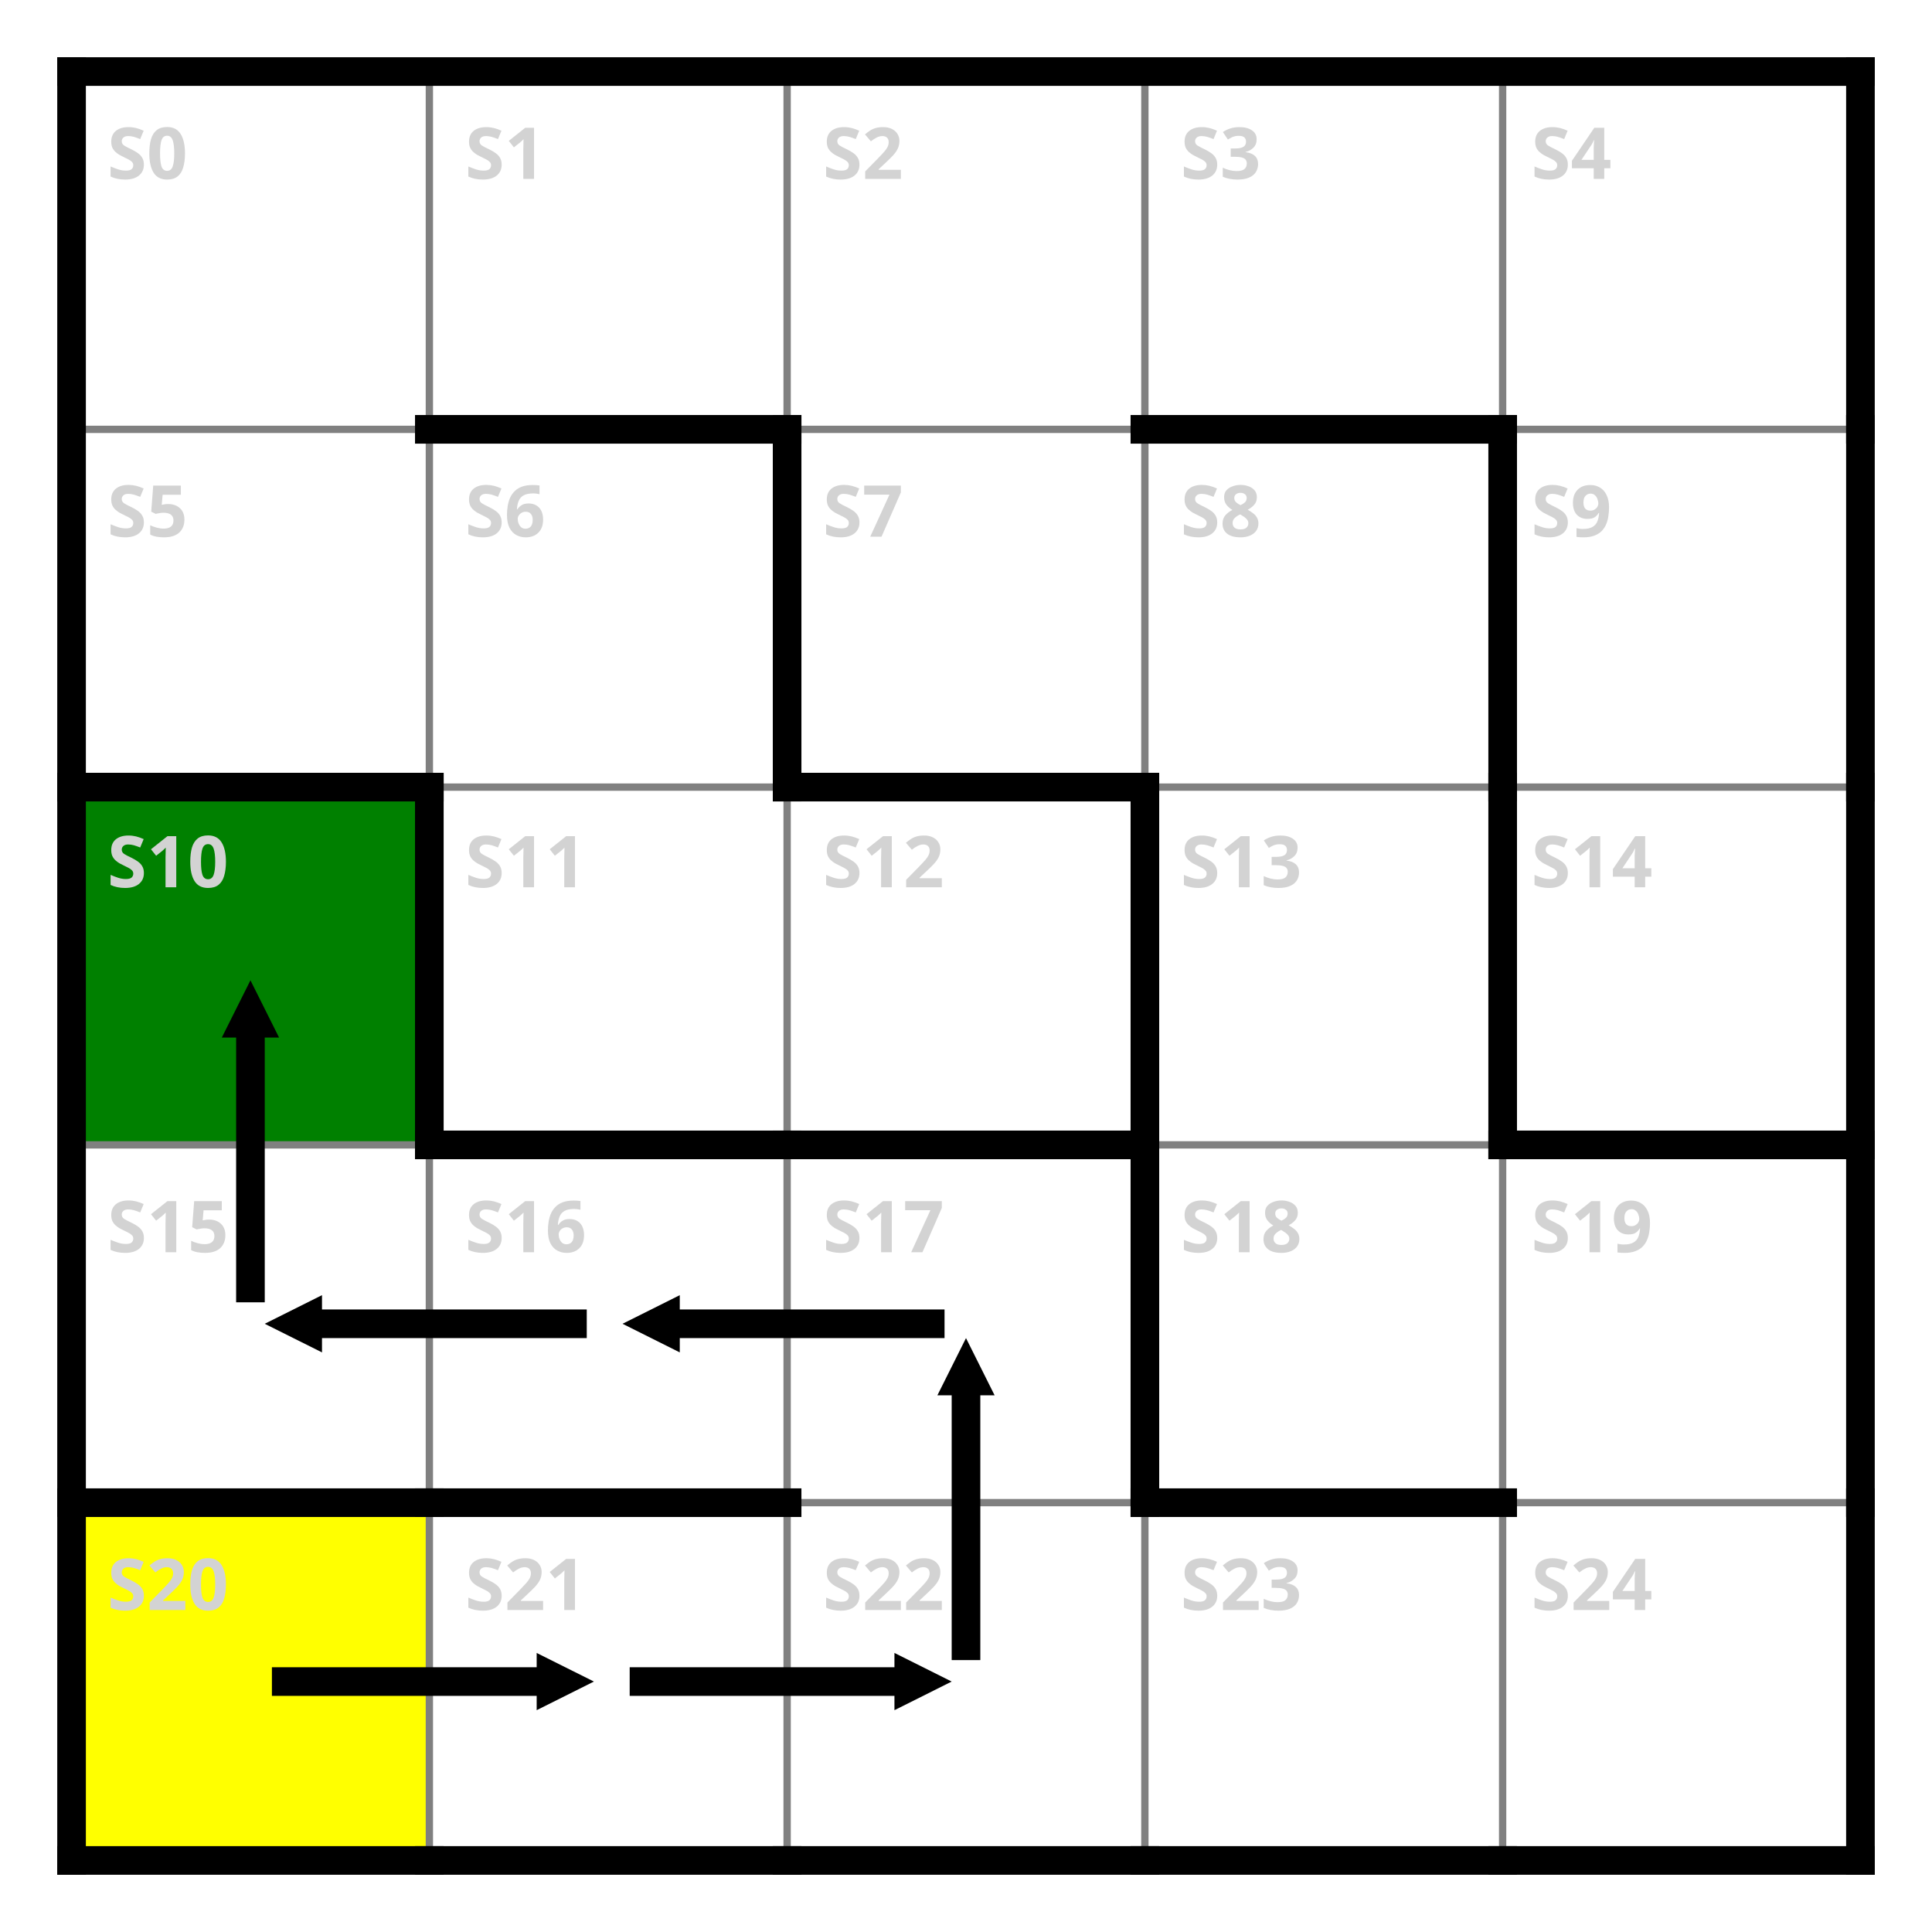
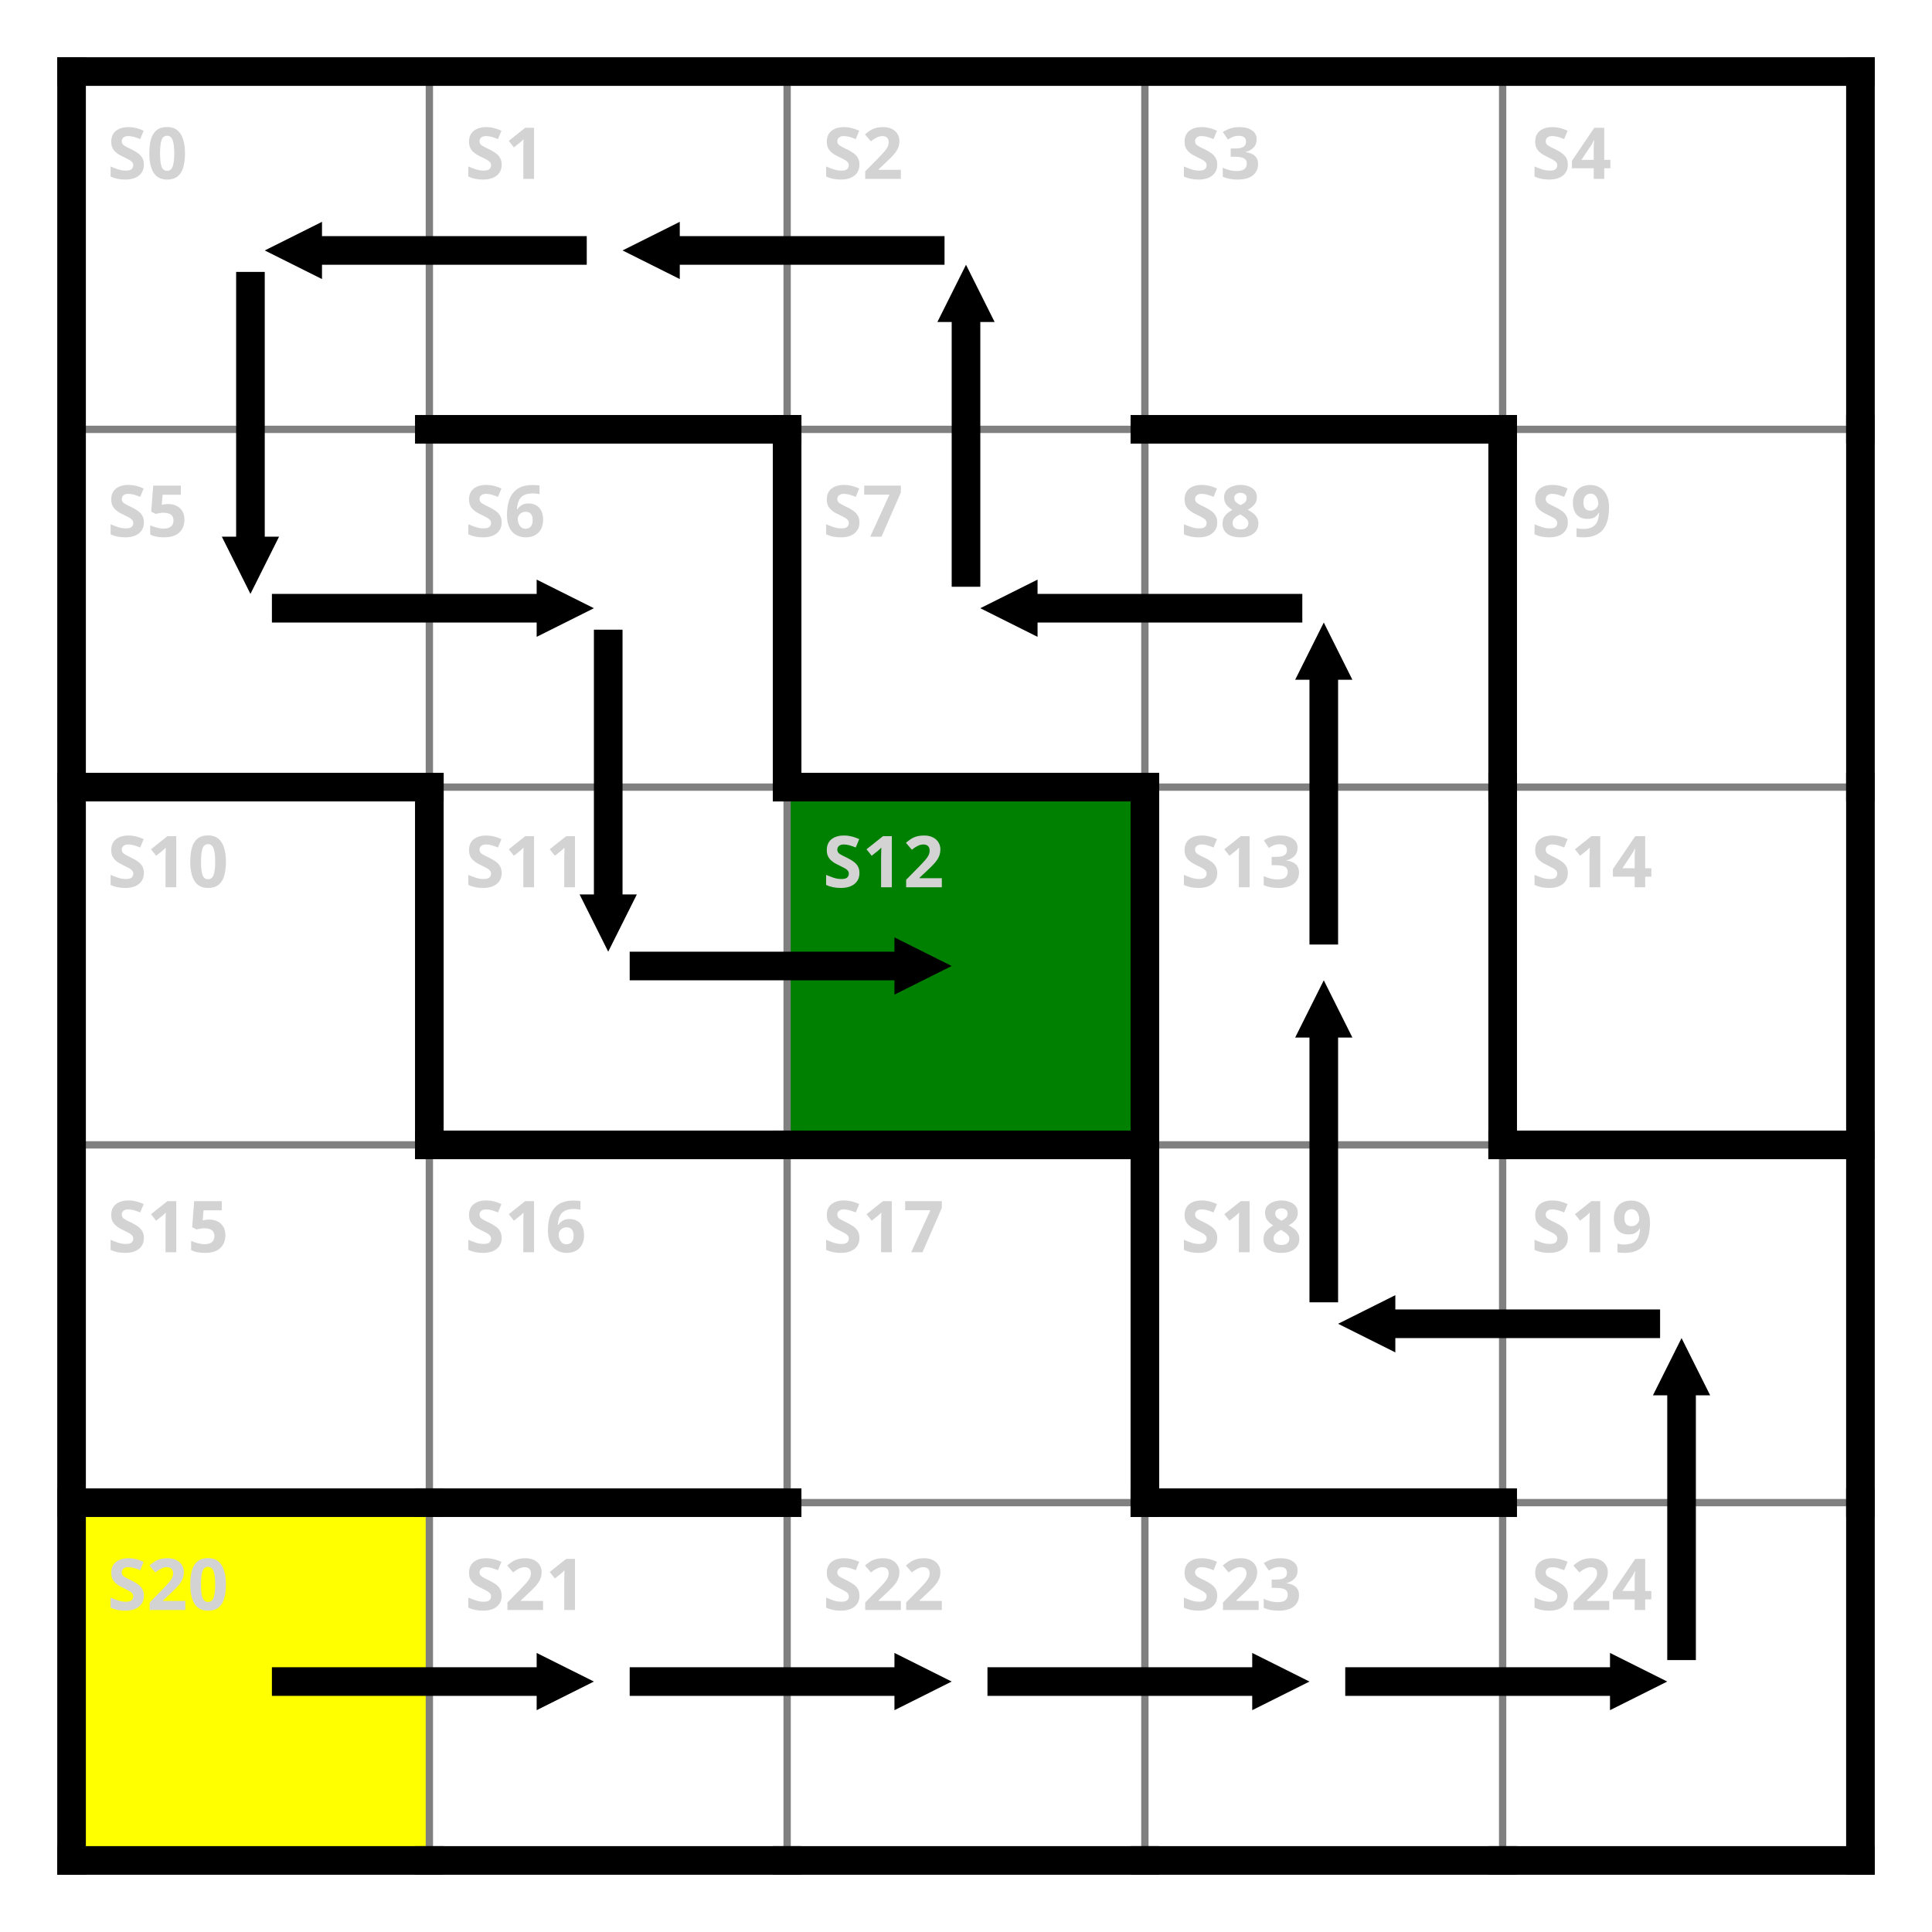
<svg xmlns="http://www.w3.org/2000/svg" width="270" height="270" viewBox="-10 -10 270 270">
  <defs>
    <style type="text/css">
line {
    stroke: #000000;
    stroke-linecap: square;
    stroke-width: 4;
}

.small { font: bold 10.0px sans-serif;
         fill: lightgray; }}
</style>
    <marker id="arrow" markerWidth="25.0" markerHeight="12.5" refX="0" refY="1" orient="auto">
      <polygon points="0 0, 2 1, 0 2" />
    </marker>
  </defs>
  <rect x="0" y="0" width="50" height="50" fill="none" stroke="gray" stroke-width="1" />
  <rect x="0" y="50" width="50" height="50" fill="none" stroke="gray" stroke-width="1" />
-   <rect x="0" y="100" width="50" height="50" fill="green" stroke="gray" stroke-width="1" />
+   <rect x="0" y="100" width="50" height="50" fill="none" stroke="gray" stroke-width="1" />
  <rect x="0" y="150" width="50" height="50" fill="none" stroke="gray" stroke-width="1" />
  <rect x="0" y="200" width="50" height="50" fill="yellow" stroke="gray" stroke-width="1" />
  <rect x="50" y="0" width="50" height="50" fill="none" stroke="gray" stroke-width="1" />
  <rect x="50" y="50" width="50" height="50" fill="none" stroke="gray" stroke-width="1" />
  <rect x="50" y="100" width="50" height="50" fill="none" stroke="gray" stroke-width="1" />
  <rect x="50" y="150" width="50" height="50" fill="none" stroke="gray" stroke-width="1" />
  <rect x="50" y="200" width="50" height="50" fill="none" stroke="gray" stroke-width="1" />
  <rect x="100" y="0" width="50" height="50" fill="none" stroke="gray" stroke-width="1" />
  <rect x="100" y="50" width="50" height="50" fill="none" stroke="gray" stroke-width="1" />
-   <rect x="100" y="100" width="50" height="50" fill="none" stroke="gray" stroke-width="1" />
+   <rect x="100" y="100" width="50" height="50" fill="green" stroke="gray" stroke-width="1" />
  <rect x="100" y="150" width="50" height="50" fill="none" stroke="gray" stroke-width="1" />
  <rect x="100" y="200" width="50" height="50" fill="none" stroke="gray" stroke-width="1" />
  <rect x="150" y="0" width="50" height="50" fill="none" stroke="gray" stroke-width="1" />
  <rect x="150" y="50" width="50" height="50" fill="none" stroke="gray" stroke-width="1" />
  <rect x="150" y="100" width="50" height="50" fill="none" stroke="gray" stroke-width="1" />
  <rect x="150" y="150" width="50" height="50" fill="none" stroke="gray" stroke-width="1" />
  <rect x="150" y="200" width="50" height="50" fill="none" stroke="gray" stroke-width="1" />
  <rect x="200" y="0" width="50" height="50" fill="none" stroke="gray" stroke-width="1" />
  <rect x="200" y="50" width="50" height="50" fill="none" stroke="gray" stroke-width="1" />
  <rect x="200" y="100" width="50" height="50" fill="none" stroke="gray" stroke-width="1" />
  <rect x="200" y="150" width="50" height="50" fill="none" stroke="gray" stroke-width="1" />
  <rect x="200" y="200" width="50" height="50" fill="none" stroke="gray" stroke-width="1" />
  <text x="5" y="15" class="small">S0</text>
  <text x="5" y="65" class="small">S5</text>
  <text x="5" y="114" class="small">S10</text>
  <text x="5" y="165" class="small">S15</text>
  <text x="5" y="215" class="small">S20</text>
  <text x="55" y="15" class="small">S1</text>
  <text x="55" y="65" class="small">S6</text>
  <text x="55" y="114" class="small">S11</text>
  <text x="55" y="165" class="small">S16</text>
  <text x="55" y="215" class="small">S21</text>
  <text x="105" y="15" class="small">S2</text>
  <text x="105" y="65" class="small">S7</text>
  <text x="105" y="114" class="small">S12</text>
  <text x="105" y="165" class="small">S17</text>
  <text x="105" y="215" class="small">S22</text>
  <text x="155" y="15" class="small">S3</text>
  <text x="155" y="65" class="small">S8</text>
  <text x="155" y="114" class="small">S13</text>
  <text x="155" y="165" class="small">S18</text>
  <text x="155" y="215" class="small">S23</text>
  <text x="204" y="15" class="small">S4</text>
  <text x="204" y="65" class="small">S9</text>
  <text x="204" y="114" class="small">S14</text>
  <text x="204" y="165" class="small">S19</text>
  <text x="204" y="215" class="small">S24</text>
  <line x1="0" y1="100" x2="50" y2="100" />
  <line x1="50" y1="100" x2="50" y2="150" />
  <line x1="0" y1="200" x2="50" y2="200" />
  <line x1="0" y1="250" x2="50" y2="250" />
  <line x1="50" y1="50" x2="100" y2="50" />
  <line x1="100" y1="50" x2="100" y2="100" />
  <line x1="50" y1="150" x2="100" y2="150" />
  <line x1="50" y1="200" x2="100" y2="200" />
  <line x1="50" y1="250" x2="100" y2="250" />
  <line x1="100" y1="100" x2="150" y2="100" />
  <line x1="100" y1="150" x2="150" y2="150" />
  <line x1="150" y1="100" x2="150" y2="150" />
  <line x1="150" y1="150" x2="150" y2="200" />
  <line x1="100" y1="250" x2="150" y2="250" />
  <line x1="150" y1="50" x2="200" y2="50" />
  <line x1="200" y1="50" x2="200" y2="100" />
  <line x1="200" y1="100" x2="200" y2="150" />
  <line x1="150" y1="200" x2="200" y2="200" />
  <line x1="150" y1="250" x2="200" y2="250" />
  <line x1="250" y1="0" x2="250" y2="50" />
  <line x1="250" y1="50" x2="250" y2="100" />
  <line x1="200" y1="150" x2="250" y2="150" />
  <line x1="250" y1="100" x2="250" y2="150" />
  <line x1="250" y1="150" x2="250" y2="200" />
  <line x1="200" y1="250" x2="250" y2="250" />
  <line x1="250" y1="200" x2="250" y2="250" />
  <line x1="30" y1="225" x2="65" y2="225" stroke="#000" stroke-width="4" marker-end="url(#arrow)" />
  <line x1="80" y1="225" x2="115" y2="225" stroke="#000" stroke-width="4" marker-end="url(#arrow)" />
-   <line x1="125" y1="220" x2="125" y2="185" stroke="#000" stroke-width="4" marker-end="url(#arrow)" />
-   <line x1="120" y1="175" x2="85" y2="175" stroke="#000" stroke-width="4" marker-end="url(#arrow)" />
-   <line x1="70" y1="175" x2="35" y2="175" stroke="#000" stroke-width="4" marker-end="url(#arrow)" />
-   <line x1="25" y1="170" x2="25" y2="135" stroke="#000" stroke-width="4" marker-end="url(#arrow)" />
+   <line x1="130" y1="225" x2="165" y2="225" stroke="#000" stroke-width="4" marker-end="url(#arrow)" />
+   <line x1="180" y1="225" x2="215" y2="225" stroke="#000" stroke-width="4" marker-end="url(#arrow)" />
+   <line x1="225" y1="220" x2="225" y2="185" stroke="#000" stroke-width="4" marker-end="url(#arrow)" />
+   <line x1="220" y1="175" x2="185" y2="175" stroke="#000" stroke-width="4" marker-end="url(#arrow)" />
+   <line x1="175" y1="170" x2="175" y2="135" stroke="#000" stroke-width="4" marker-end="url(#arrow)" />
+   <line x1="175" y1="120" x2="175" y2="85" stroke="#000" stroke-width="4" marker-end="url(#arrow)" />
+   <line x1="170" y1="75" x2="135" y2="75" stroke="#000" stroke-width="4" marker-end="url(#arrow)" />
+   <line x1="125" y1="70" x2="125" y2="35" stroke="#000" stroke-width="4" marker-end="url(#arrow)" />
+   <line x1="120" y1="25" x2="85" y2="25" stroke="#000" stroke-width="4" marker-end="url(#arrow)" />
+   <line x1="70" y1="25" x2="35" y2="25" stroke="#000" stroke-width="4" marker-end="url(#arrow)" />
+   <line x1="25" y1="30" x2="25" y2="65" stroke="#000" stroke-width="4" marker-end="url(#arrow)" />
+   <line x1="30" y1="75" x2="65" y2="75" stroke="#000" stroke-width="4" marker-end="url(#arrow)" />
+   <line x1="75" y1="80" x2="75" y2="115" stroke="#000" stroke-width="4" marker-end="url(#arrow)" />
+   <line x1="80" y1="125" x2="115" y2="125" stroke="#000" stroke-width="4" marker-end="url(#arrow)" />
  <line x1="0" y1="0" x2="250" y2="0" />
  <line x1="0" y1="0" x2="0" y2="250" />
</svg>
